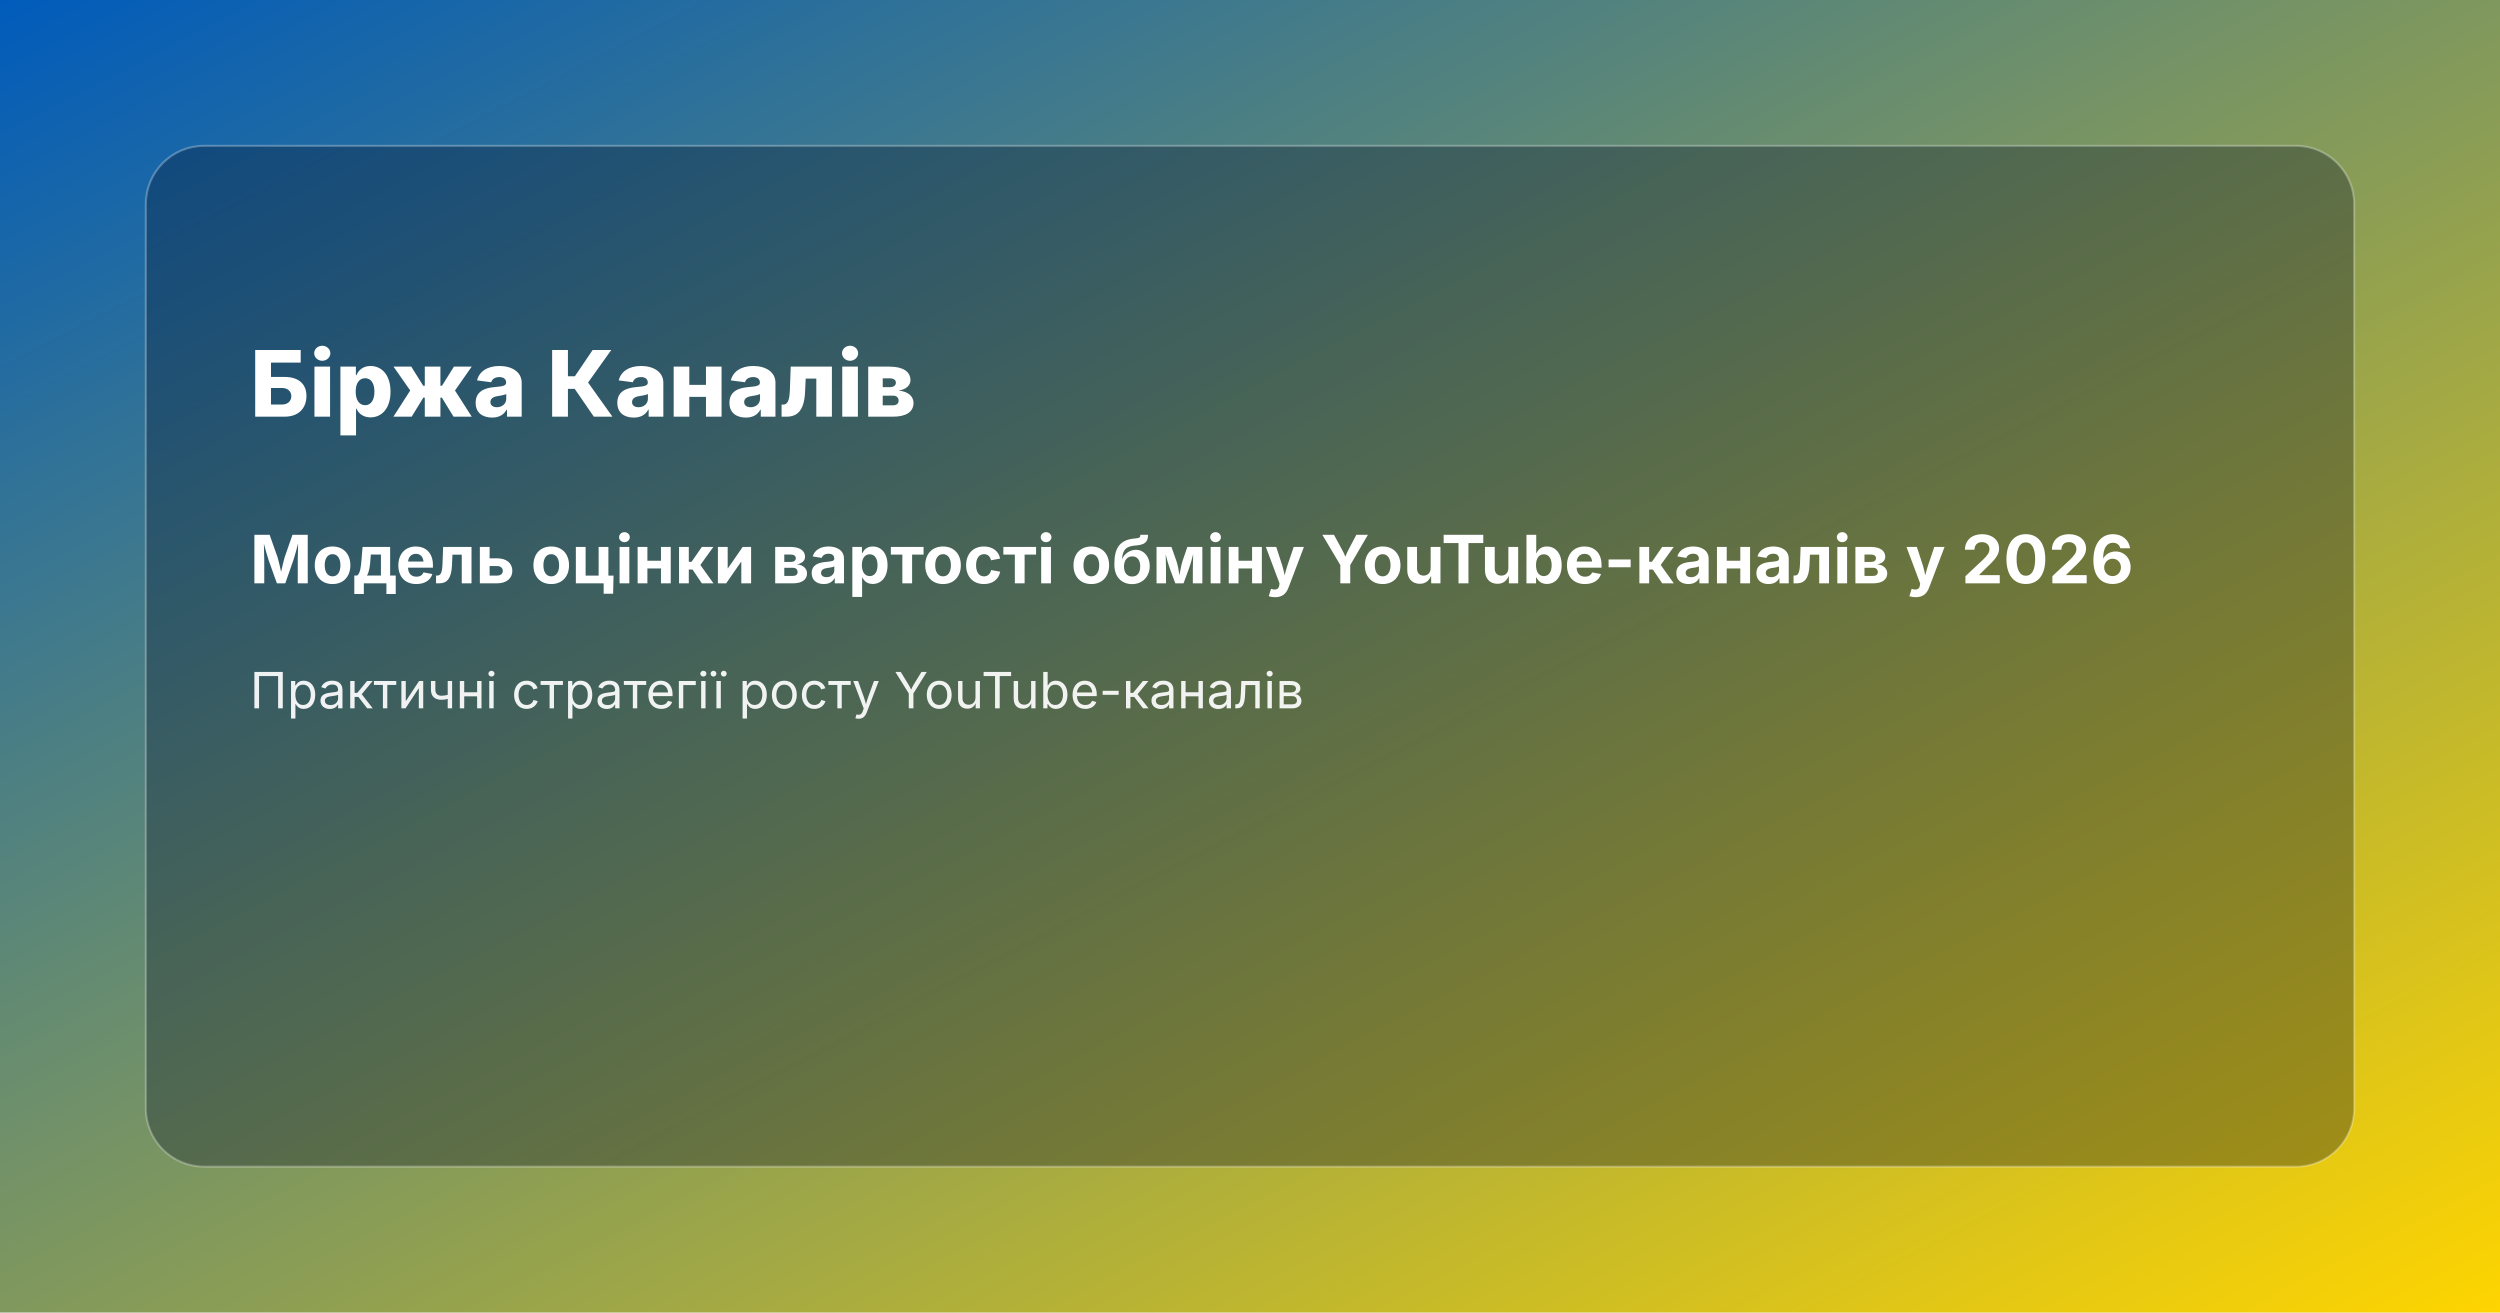
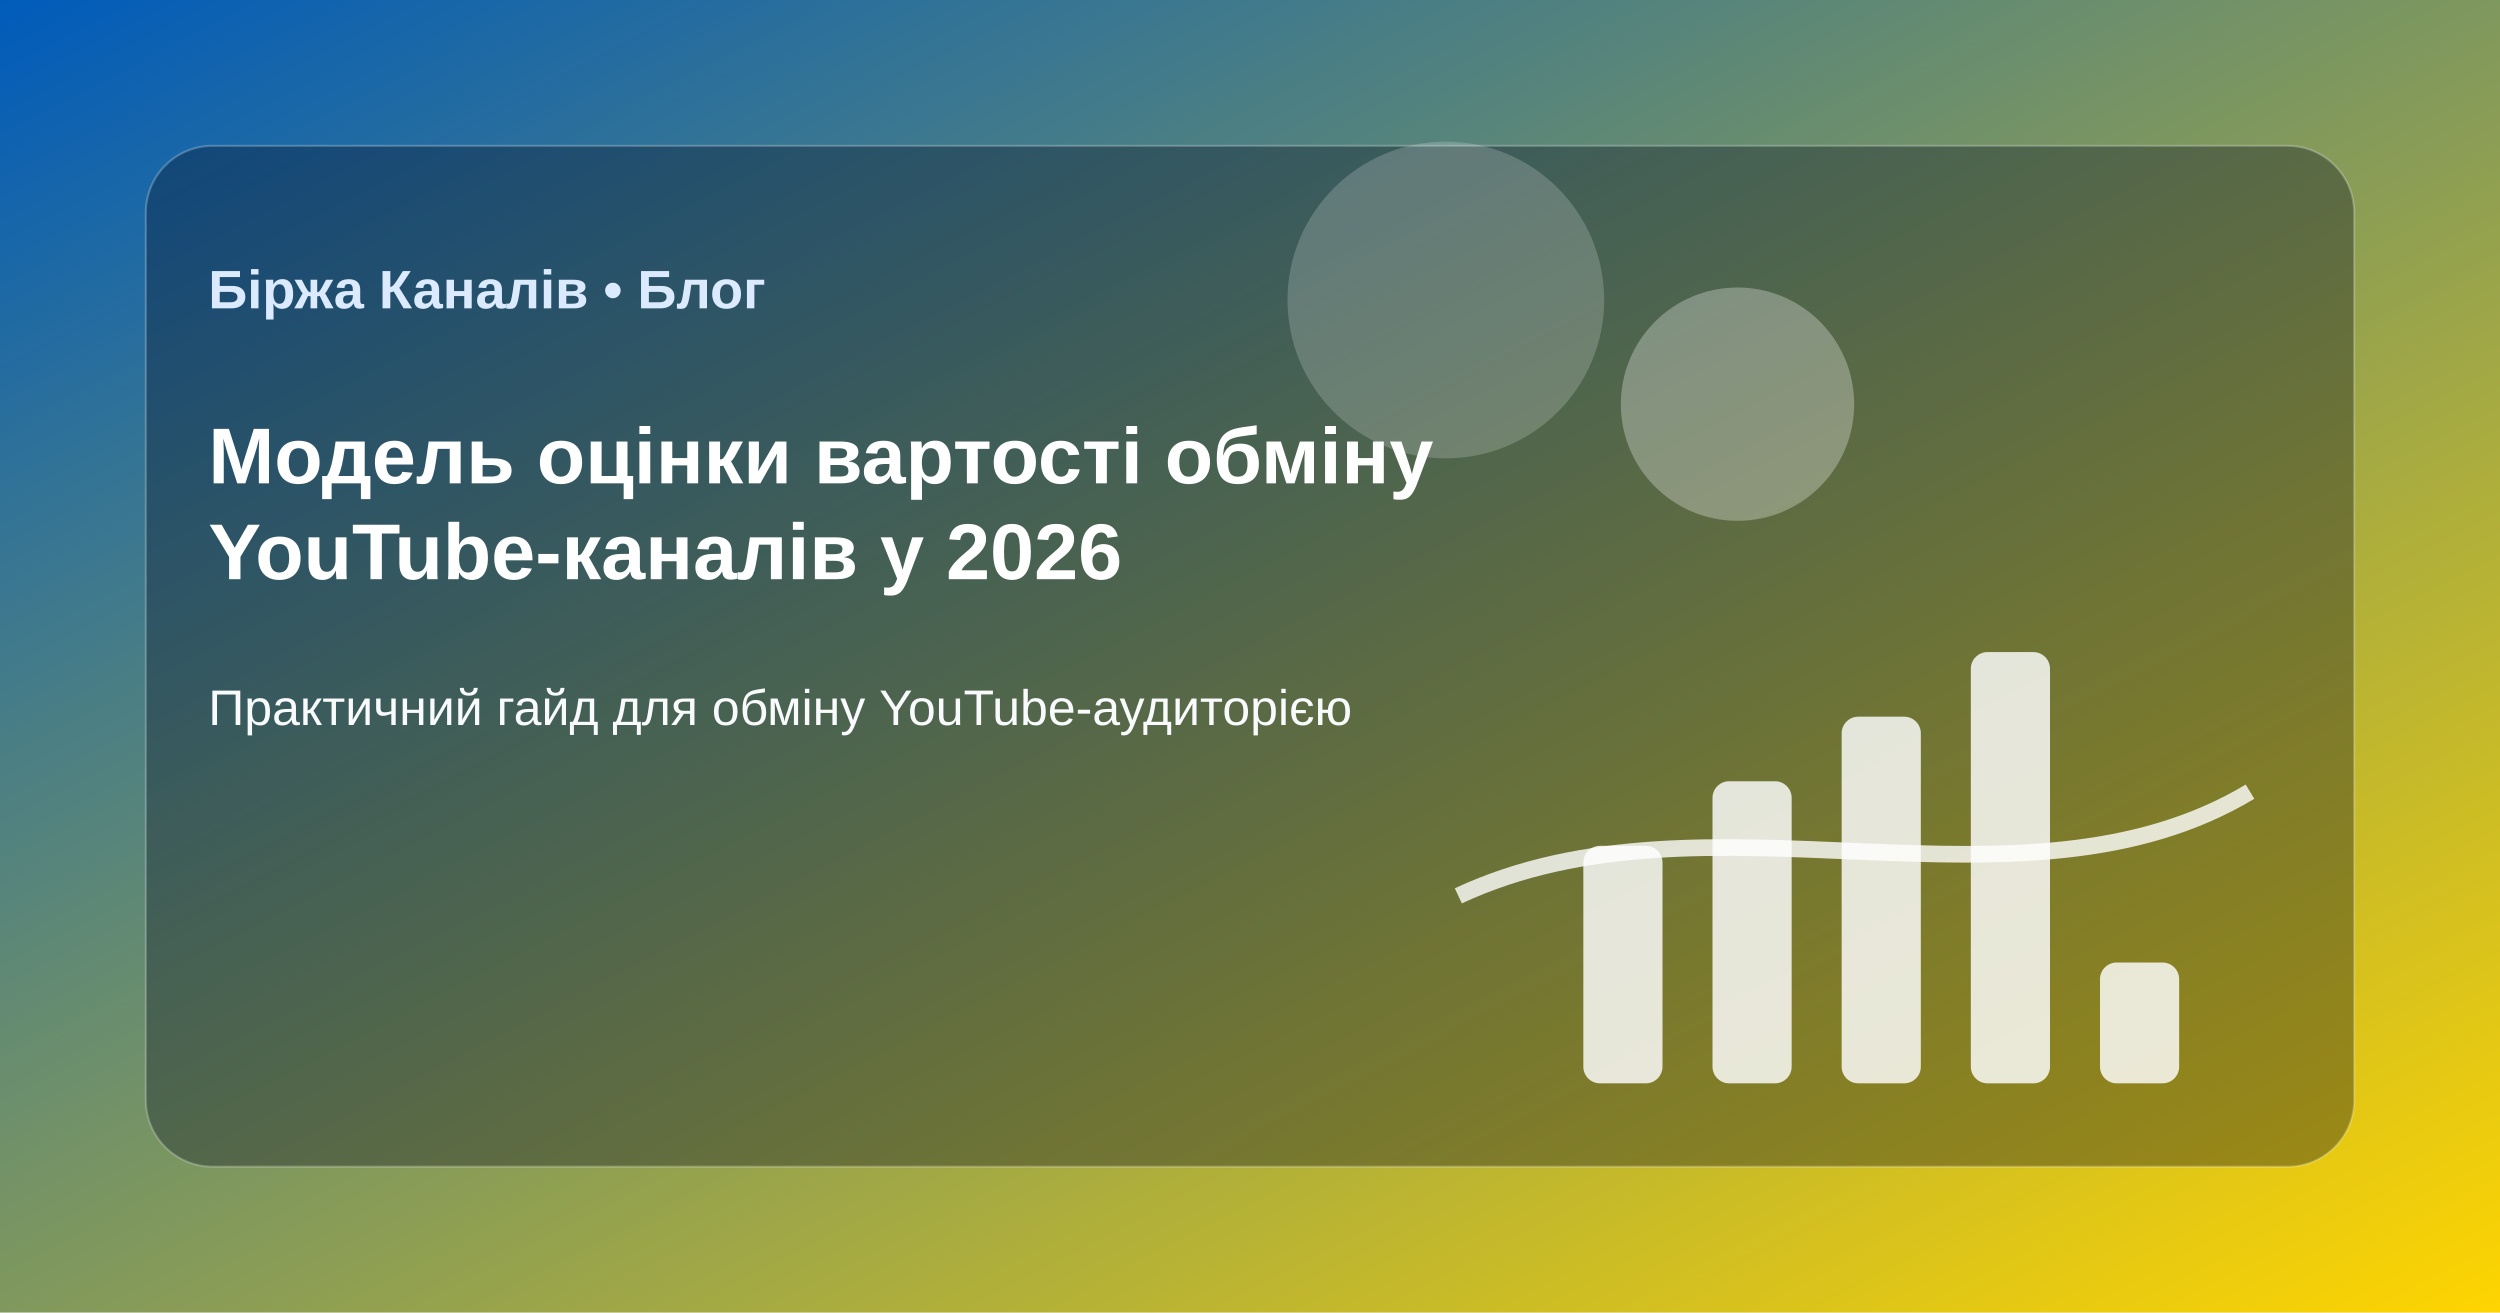
<svg xmlns="http://www.w3.org/2000/svg" width="1200" height="630" viewBox="0 0 1200 630" role="img" aria-label="Модель оцінки вартості обміну YouTube-каналів у 2026">
  <defs>
-     <linearGradient id="g" x1="0" y1="0" x2="1" y2="1">
+     <linearGradient id="bg-0" x1="0" y1="0" x2="1" y2="1">
      <stop offset="0%" stop-color="#005bbb" />
      <stop offset="100%" stop-color="#ffd500" />
    </linearGradient>
  </defs>
-   <rect width="1200" height="630" fill="url(#g)" />
-   <rect x="70" y="70" width="1060" height="490" rx="28" fill="rgba(5,15,35,.32)" stroke="rgba(255,255,255,.28)" />
-   <text x="120" y="200" fill="#fff" font-size="44" font-weight="800" font-family="Inter,Arial,sans-serif">Біржа Каналів</text>
-   <text x="120" y="280" fill="#fff" font-size="32" font-weight="700" font-family="Inter,Arial,sans-serif">Модель оцінки вартості обміну YouTube-каналів у 2026</text>
-   <text x="120" y="340" fill="rgba(255,255,255,.92)" font-size="24" font-family="Inter,Arial,sans-serif">Практичні стратегії росту YouTube-каналів</text>
+   <rect width="1200" height="630" fill="url(#bg-0)" />
+   <rect x="70" y="70" width="1060" height="490" rx="32" fill="rgba(7,12,30,.34)" stroke="rgba(255,255,255,.24)" />
+   <circle cx="694" cy="144" r="76" fill="#ffffff" opacity="0.19" />
+   <circle cx="834" cy="194" r="56" fill="#ffffff" opacity="0.29" />
+   <path d="M700 430 C820 374, 970 446, 1080 380" stroke="#ffffff" stroke-width="8" fill="none" opacity="0.8" />
+   <rect x="760" y="406" width="38" height="114" rx="8" fill="#ffffff" opacity="0.82" />
+   <rect x="822" y="375" width="38" height="145" rx="8" fill="#ffffff" opacity="0.82" />
+   <rect x="884" y="344" width="38" height="176" rx="8" fill="#ffffff" opacity="0.82" />
+   <rect x="946" y="313" width="38" height="207" rx="8" fill="#ffffff" opacity="0.82" />
+   <rect x="1008" y="462" width="38" height="58" rx="8" fill="#ffffff" opacity="0.82" />
+   <text x="100" y="148" fill="#dbeafe" font-size="26" font-weight="700" font-family="Segoe UI, Arial, sans-serif">Біржа Каналів • Блог</text>
+   <text x="100" y="232" fill="#ffffff" font-size="38" font-weight="800" font-family="Segoe UI, Arial, sans-serif">Модель оцінки вартості обміну</text>
+   <text x="100" y="278" fill="#ffffff" font-size="38" font-weight="800" font-family="Segoe UI, Arial, sans-serif">YouTube-каналів у 2026</text>
+   <text x="100" y="348" fill="#f8fafc" font-size="24" font-weight="500" font-family="Segoe UI, Arial, sans-serif">Практичний гайд для обміну YouTube-аудиторією</text>
</svg>
